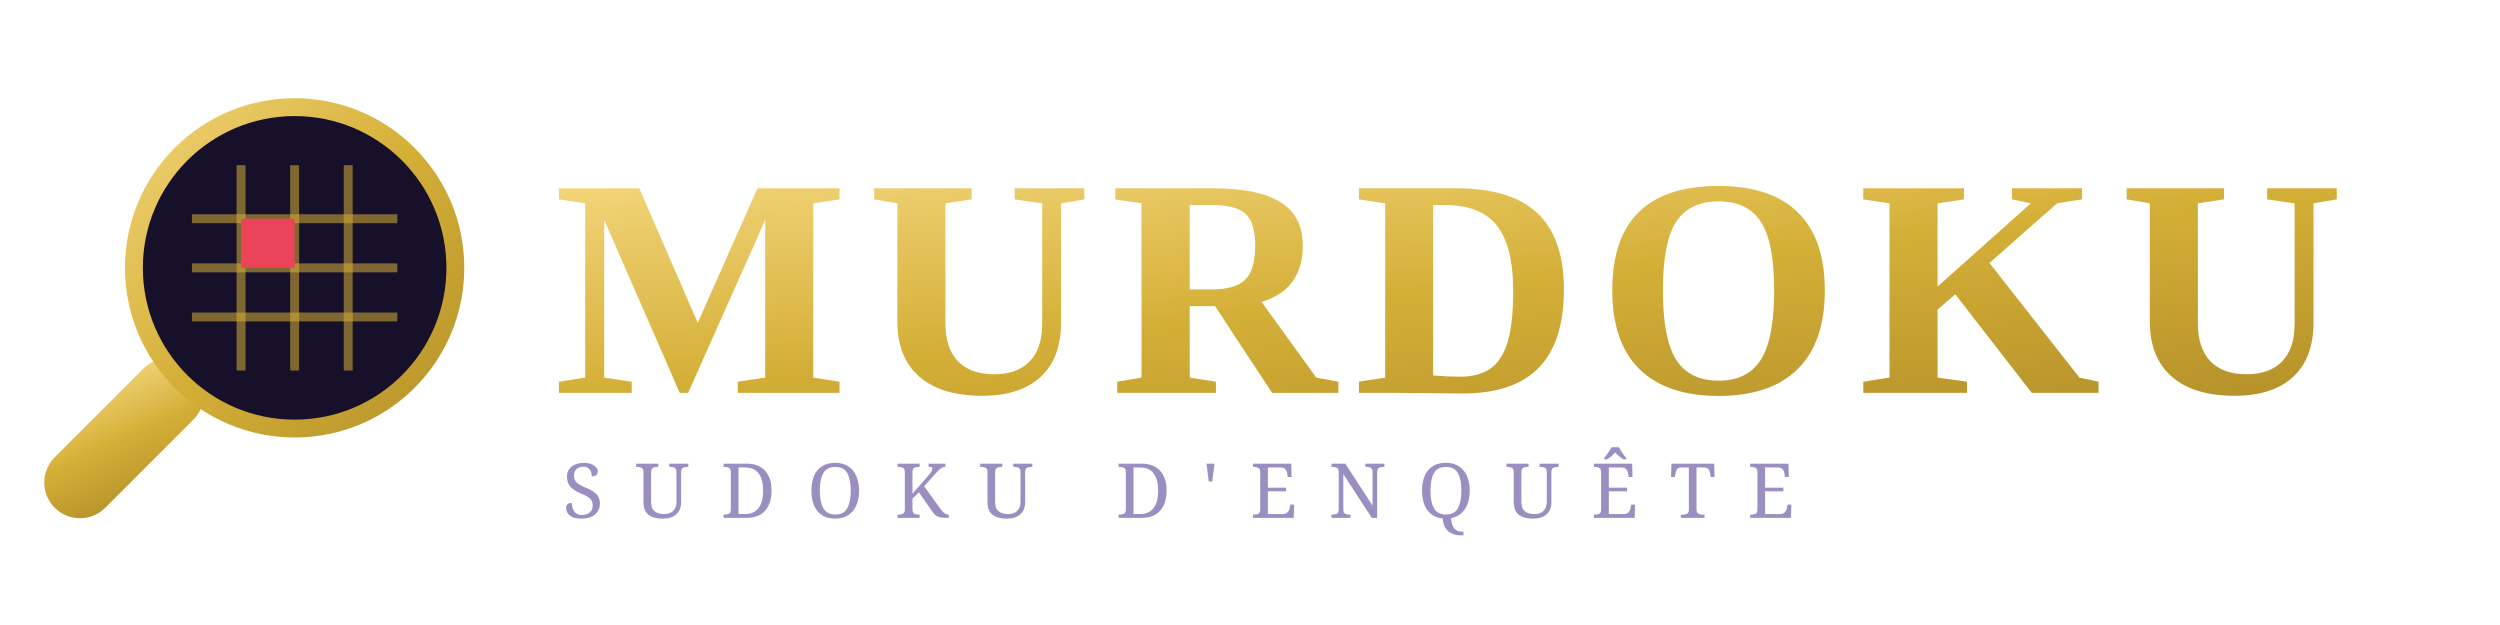
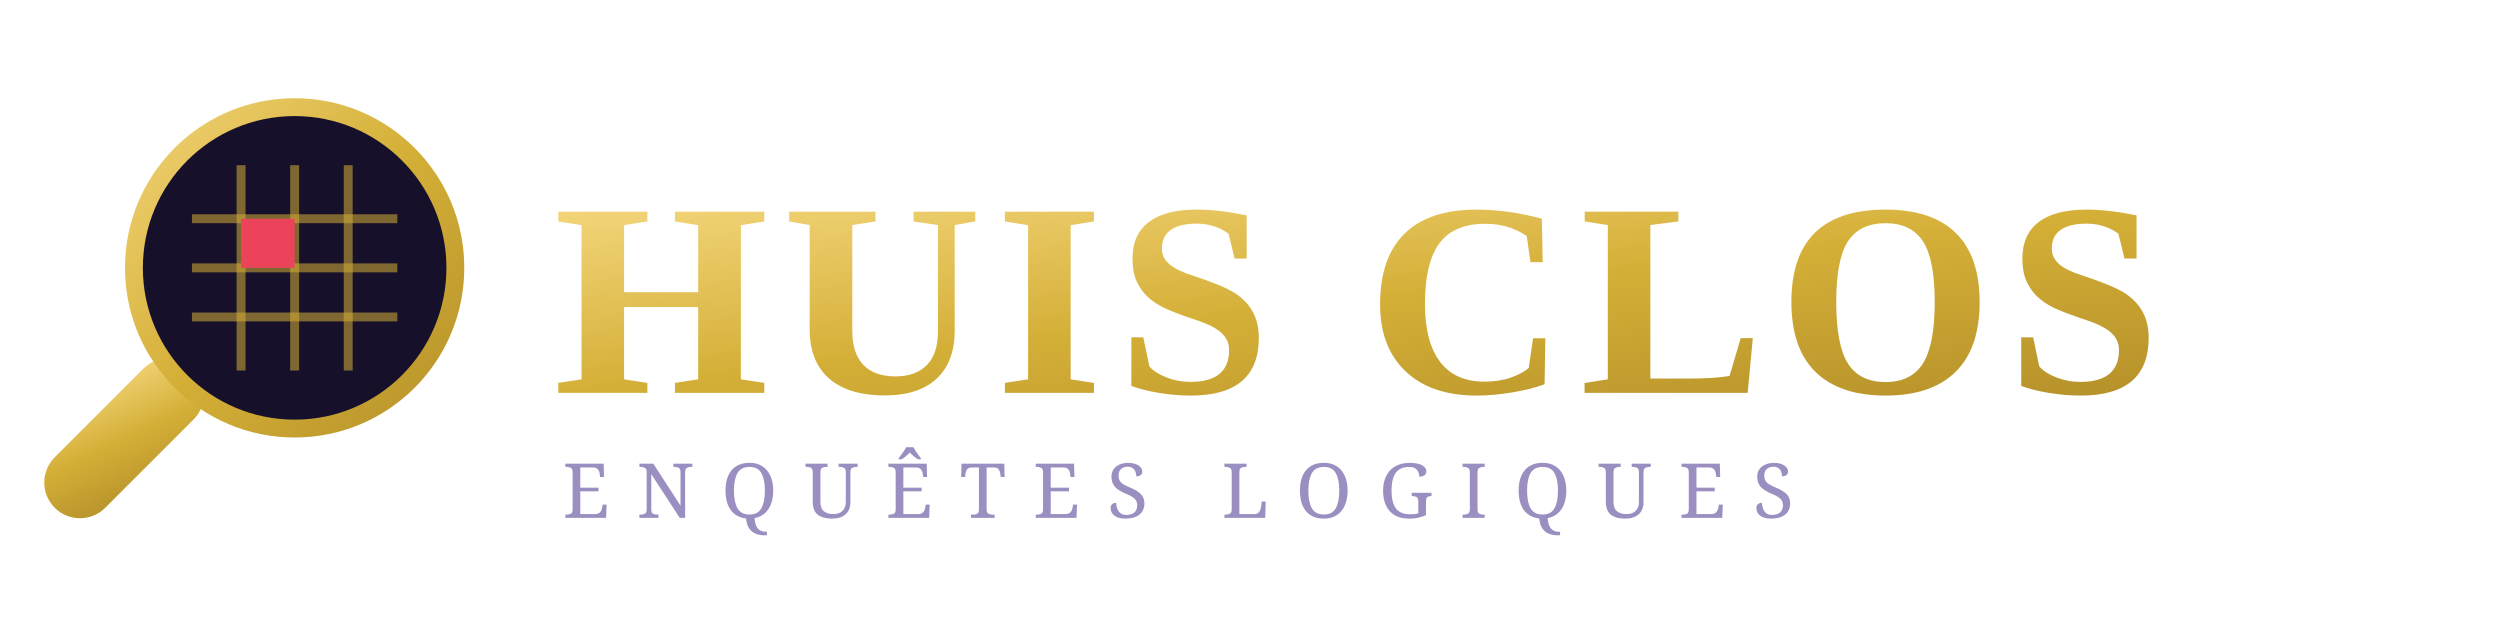
<svg xmlns="http://www.w3.org/2000/svg" width="560" height="140" viewBox="0 0 560 140" fill="none">
  <defs>
    <linearGradient id="lg" x1="0" y1="0" x2="1" y2="1">
      <stop offset="0%" stop-color="#f3d57a" />
      <stop offset="50%" stop-color="#d4af37" />
      <stop offset="100%" stop-color="#b5912a" />
    </linearGradient>
    <clipPath id="lc">
      <circle cx="66" cy="60" r="34" />
    </clipPath>
  </defs>
  <g transform="rotate(45 66 60)">
    <rect x="58" y="92" width="16" height="44" rx="8" fill="url(#lg)" />
  </g>
  <circle cx="66" cy="60" r="38" fill="url(#lg)" />
  <circle cx="66" cy="60" r="34" fill="#17102b" />
  <g clip-path="url(#lc)" stroke="#d4af37" stroke-opacity="0.55" stroke-width="2">
    <line x1="43" y1="49" x2="89" y2="49" />
    <line x1="43" y1="60" x2="89" y2="60" />
    <line x1="43" y1="71" x2="89" y2="71" />
    <line x1="54" y1="37" x2="54" y2="83" />
    <line x1="66" y1="37" x2="66" y2="83" />
    <line x1="78" y1="37" x2="78" y2="83" />
  </g>
  <rect x="54" y="49" width="12" height="11" fill="#eb445a" clip-path="url(#lc)" />
-   <text x="124" y="88" font-family="Georgia, 'Times New Roman', serif" font-size="70" font-weight="700" letter-spacing="4" fill="url(#lg)">MURDOKU</text>
-   <text x="126" y="116" font-family="Georgia, serif" font-size="17" letter-spacing="7" fill="#9a8fc0">SUDOKU D'ENQUÊTE</text>
+   <text x="124" y="88" font-family="Georgia, 'Times New Roman', serif" font-size="62" font-weight="700" letter-spacing="3" fill="url(#lg)">HUIS CLOS</text>
+   <text x="126" y="116" font-family="Georgia, serif" font-size="17" letter-spacing="6" fill="#9a8fc0">ENQUÊTES LOGIQUES</text>
</svg>
